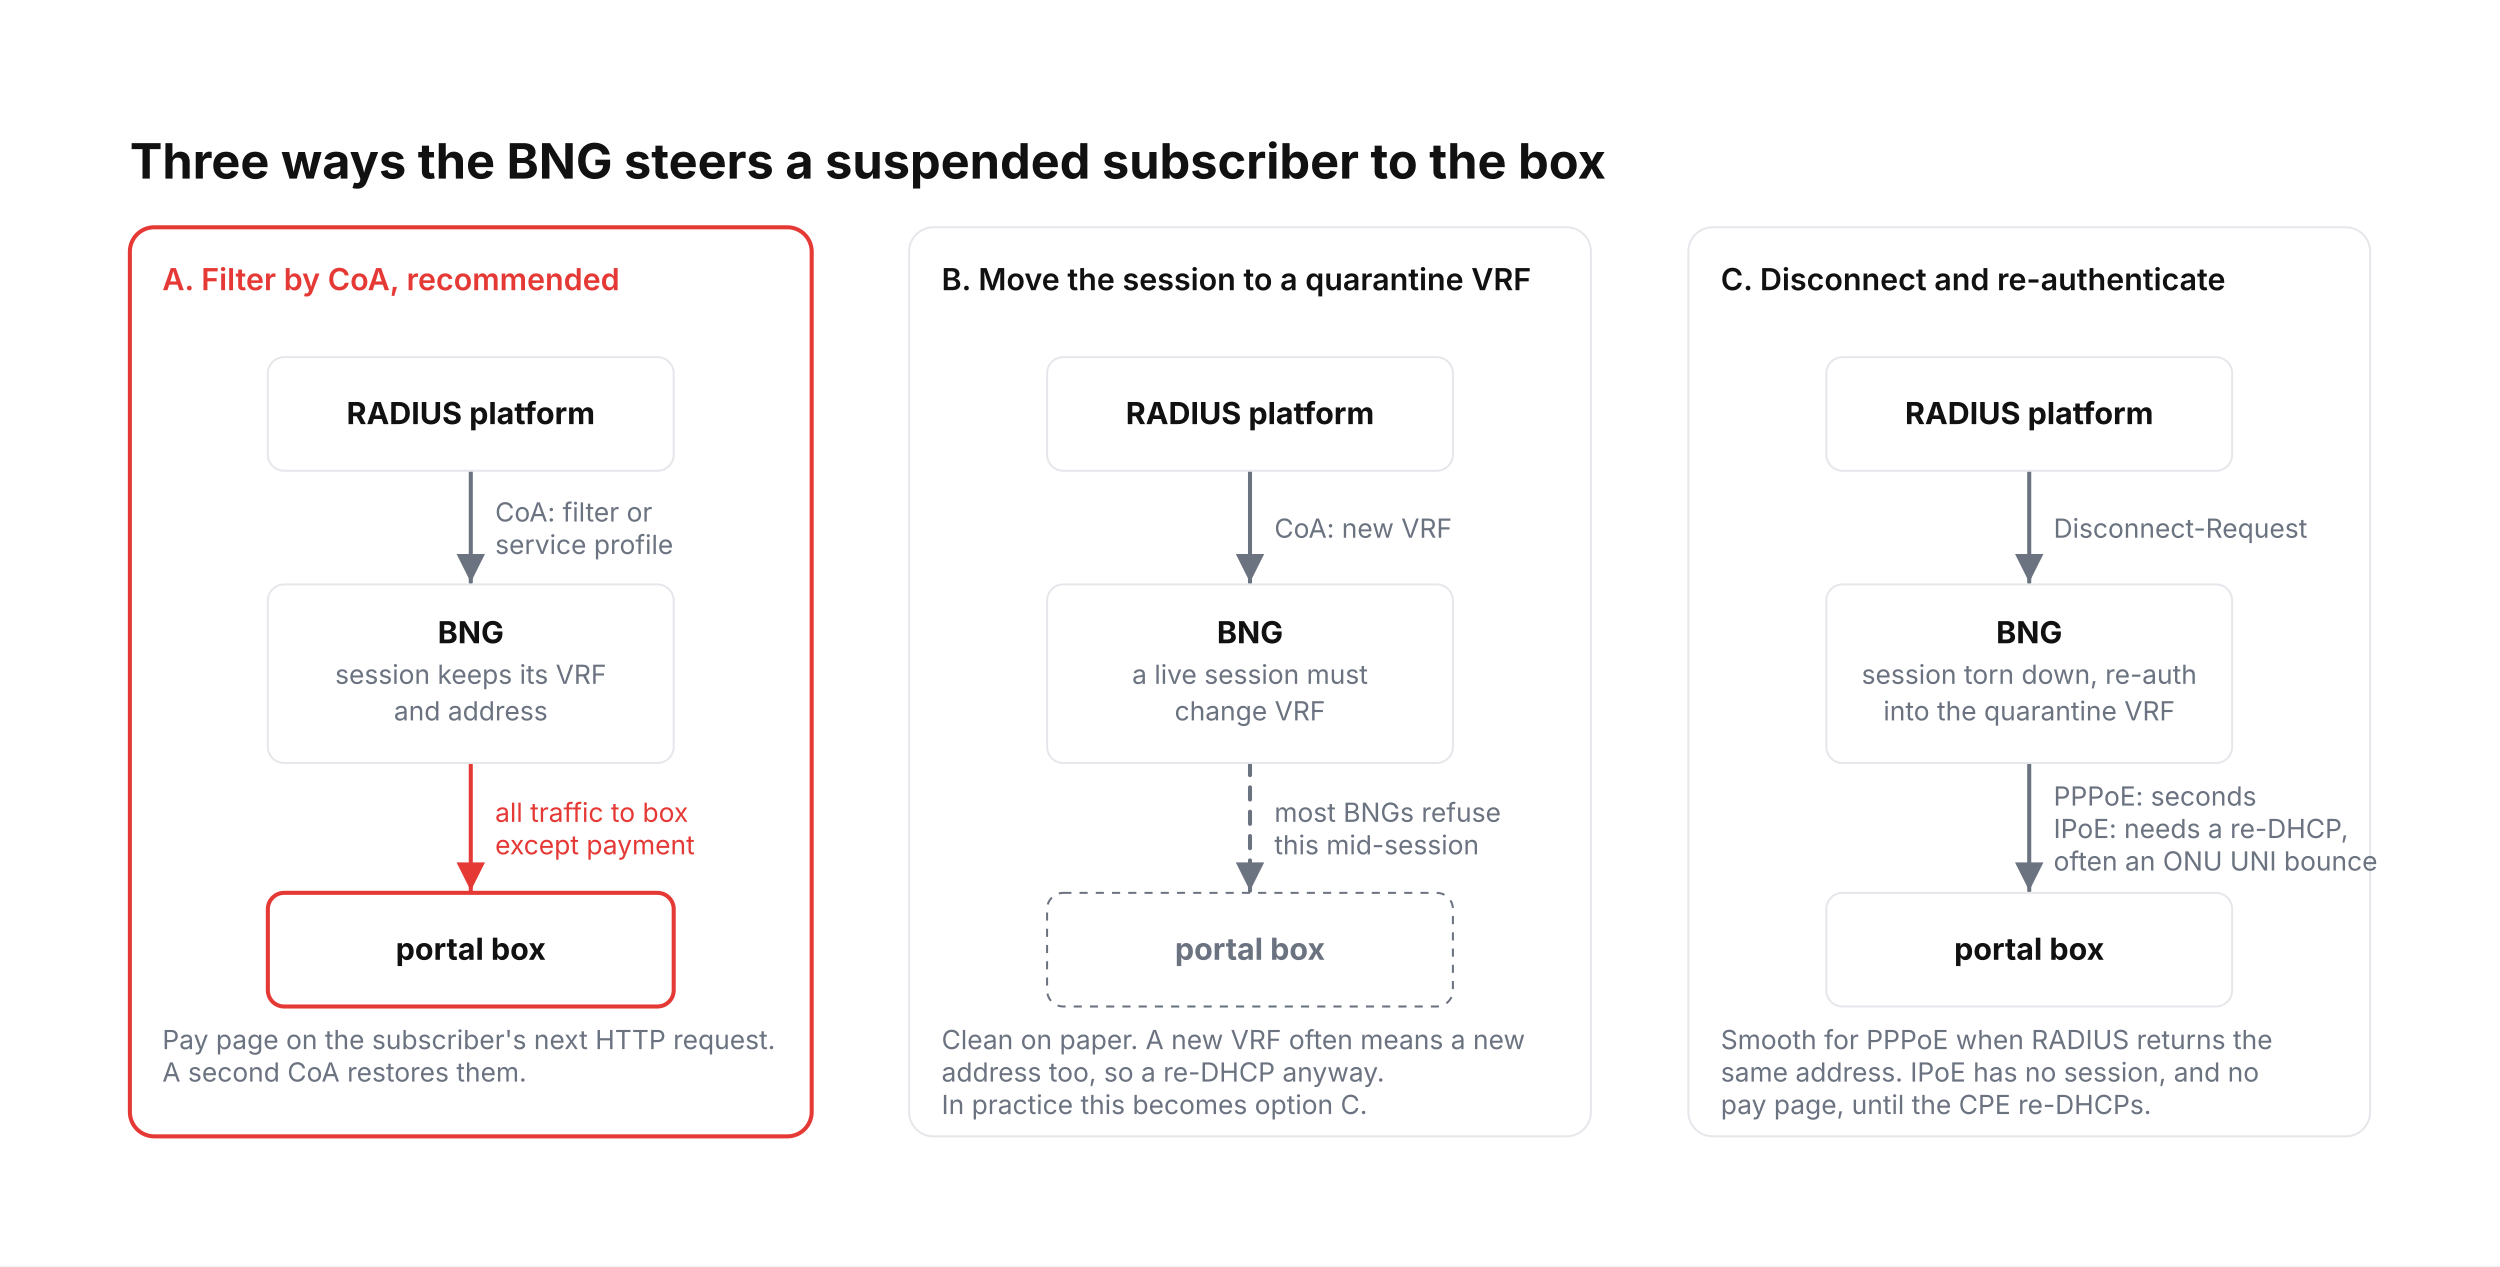
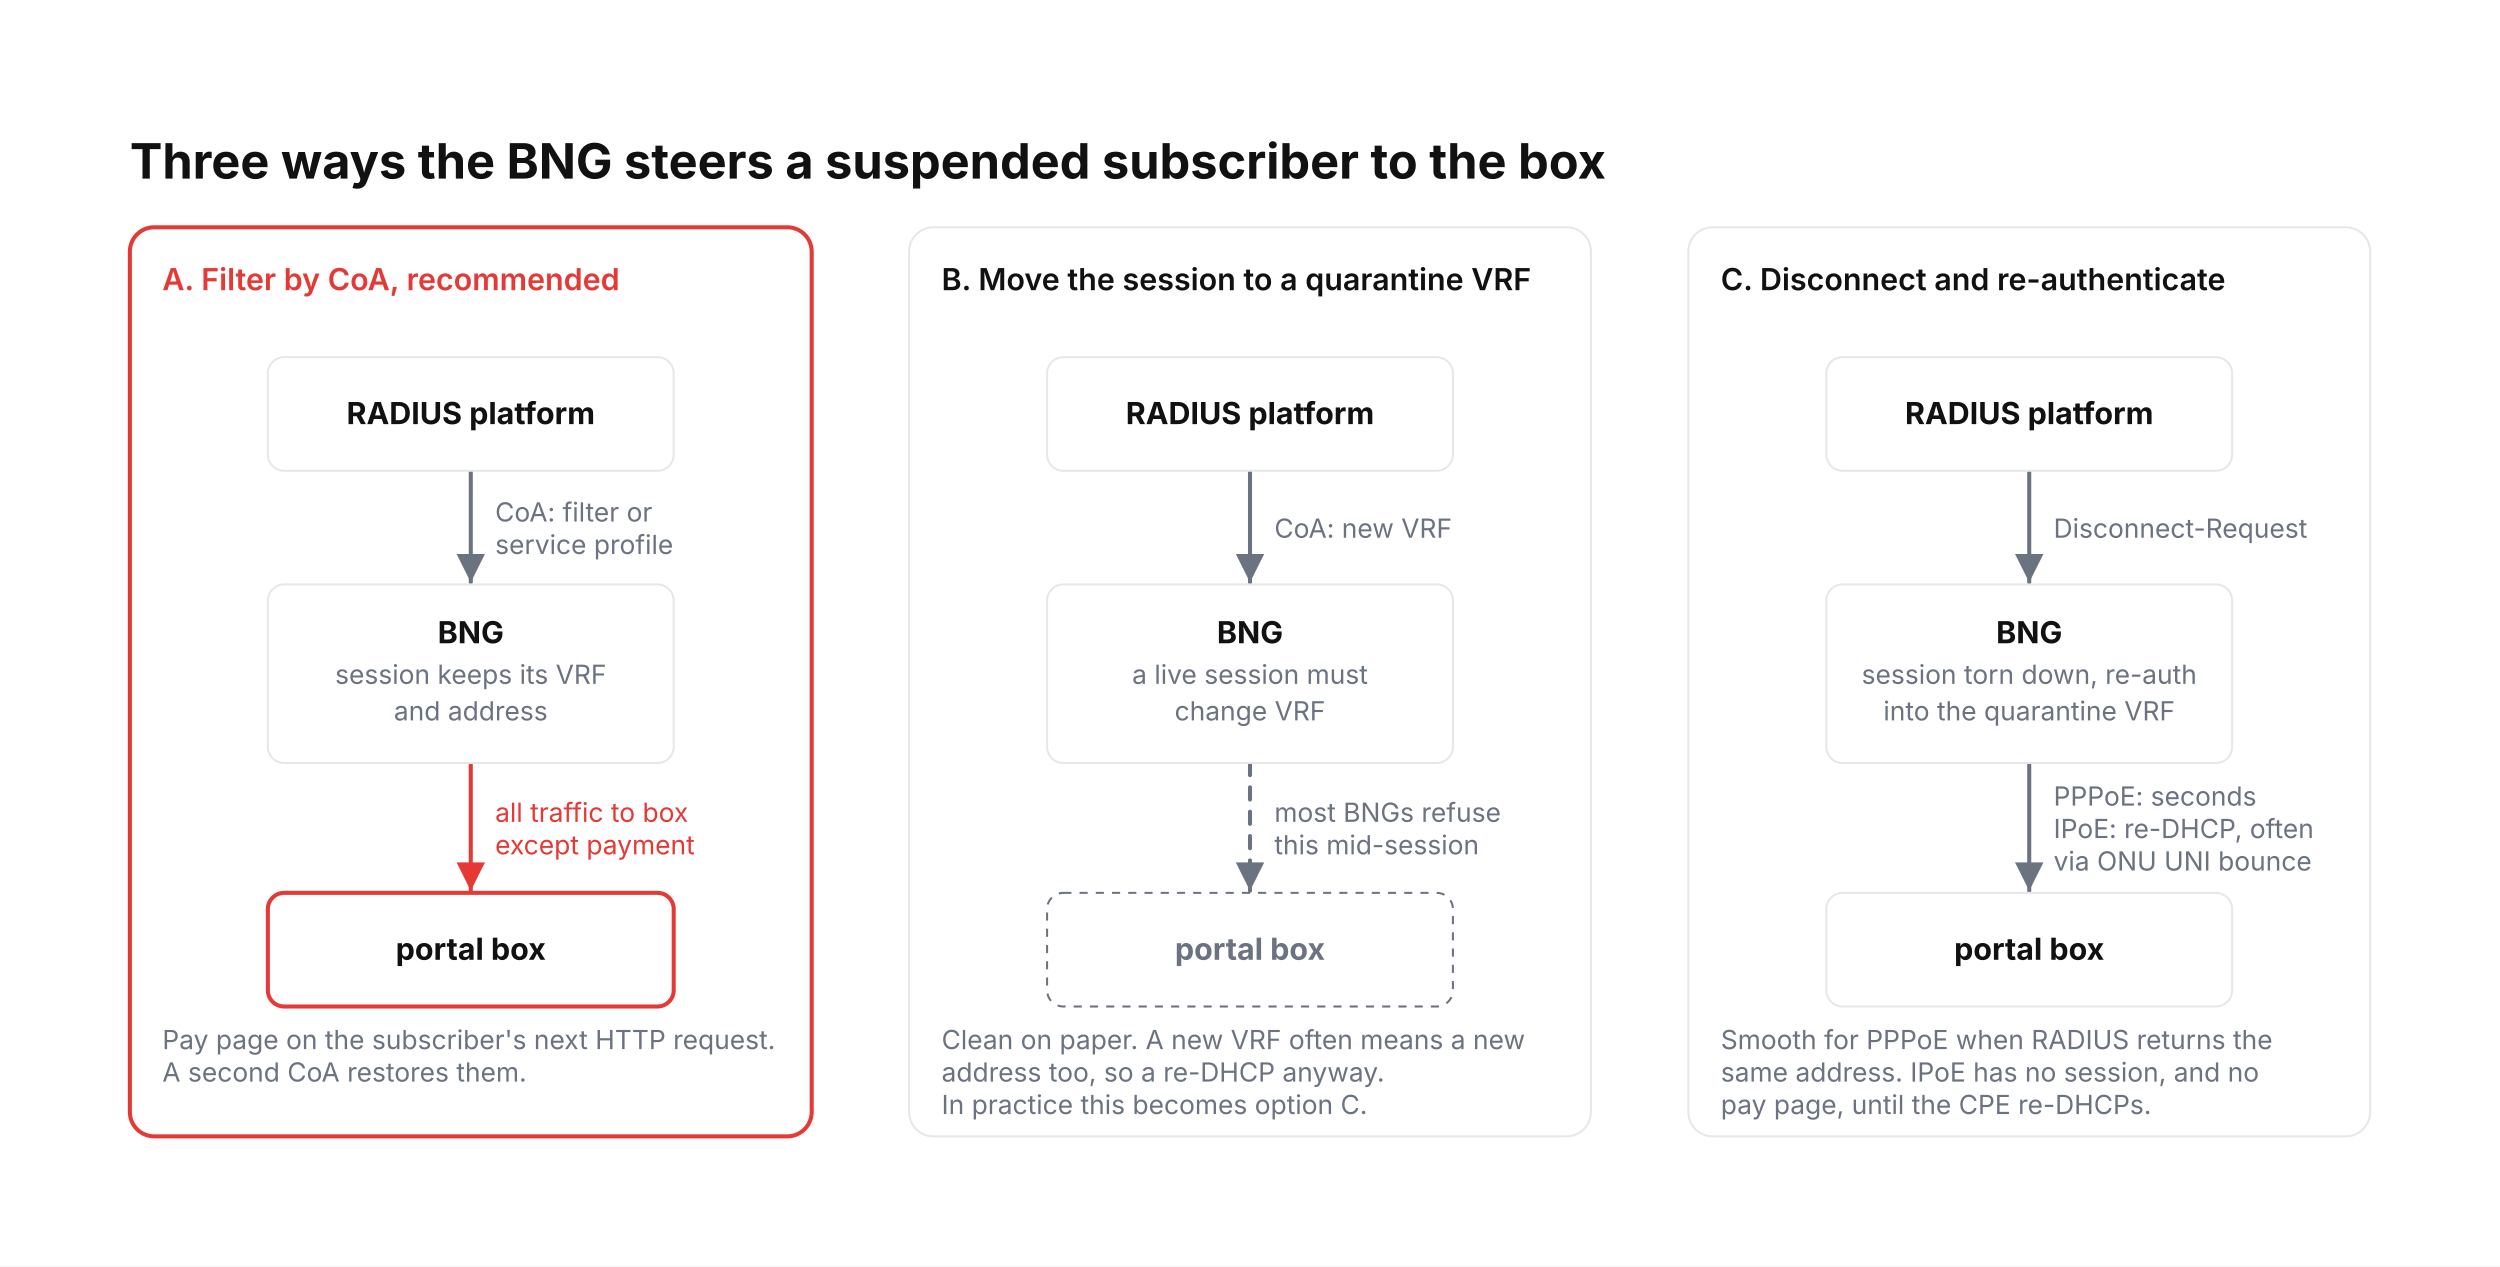
<svg xmlns="http://www.w3.org/2000/svg" viewBox="0 0 1232 624" width="1232" height="624" role="img" aria-label="Three ways the BNG steers a suspended subscriber to the portal box. A, recommended: a CoA applies a filter or service profile and the session keeps its VRF and address. B: a CoA moves the session to a quarantine VRF, which most BNGs refuse mid-session. C: a Disconnect-Request, then re-authentication into the quarantine VRF, in seconds for PPPoE, and for IPoE after a re-DHCP, usually forced by bouncing the ONU UNI port.">
  <defs>
    <marker id="head-grey" viewBox="0 0 10 10" refX="10" refY="5" markerWidth="7" markerHeight="7" orient="auto-start-reverse">
      <path d="M0 0 L10 5 L0 10 z" fill="#6B7280" />
    </marker>
    <marker id="head-red" viewBox="0 0 10 10" refX="10" refY="5" markerWidth="7" markerHeight="7" orient="auto-start-reverse">
      <path d="M0 0 L10 5 L0 10 z" fill="#E53935" />
    </marker>
  </defs>
  <rect x="0" y="0" width="1232" height="624" fill="#FFFFFF" />
  <g font-family="Inter, system-ui, -apple-system, 'Segoe UI', sans-serif">
    <text x="64" y="88" font-size="24" font-weight="700" fill="#111111">Three ways the BNG steers a suspended subscriber to the box</text>
    <rect x="64" y="112" width="336" height="448" rx="12" fill="#FFFFFF" stroke="#E53935" stroke-width="2" />
    <rect x="448" y="112" width="336" height="448" rx="12" fill="#FFFFFF" stroke="#E5E7EB" stroke-width="1" />
    <rect x="832" y="112" width="336" height="448" rx="12" fill="#FFFFFF" stroke="#E5E7EB" stroke-width="1" />
    <g font-size="15" font-weight="600">
      <text x="80" y="143" fill="#E53935">A. Filter by CoA, recommended</text>
      <text x="464" y="143" fill="#111111">B. Move the session to a quarantine VRF</text>
      <text x="848" y="143" fill="#111111">C. Disconnect and re-authenticate</text>
    </g>
    <g fill="none" stroke="#6B7280" stroke-width="2" stroke-linecap="round">
      <line x1="232" y1="232" x2="232" y2="287" marker-end="url(#head-grey)" />
      <line x1="616" y1="232" x2="616" y2="287" marker-end="url(#head-grey)" />
      <line x1="616" y1="376" x2="616" y2="439" stroke-dasharray="6 6" marker-end="url(#head-grey)" />
      <line x1="1000" y1="232" x2="1000" y2="287" marker-end="url(#head-grey)" />
      <line x1="1000" y1="376" x2="1000" y2="439" marker-end="url(#head-grey)" />
    </g>
    <line x1="232" y1="376" x2="232" y2="439" fill="none" stroke="#E53935" stroke-width="2" stroke-linecap="round" marker-end="url(#head-red)" />
    <g fill="#FFFFFF" stroke="#E5E7EB" stroke-width="1">
      <rect x="132" y="176" width="200" height="56" rx="8" />
      <rect x="132" y="288" width="200" height="88" rx="8" />
      <rect x="516" y="176" width="200" height="56" rx="8" />
      <rect x="516" y="288" width="200" height="88" rx="8" />
      <rect x="900" y="176" width="200" height="56" rx="8" />
      <rect x="900" y="288" width="200" height="88" rx="8" />
      <rect x="900" y="440" width="200" height="56" rx="8" />
    </g>
    <rect x="132" y="440" width="200" height="56" rx="8" fill="#FFFFFF" stroke="#E53935" stroke-width="2" />
    <rect x="516" y="440" width="200" height="56" rx="8" fill="#FFFFFF" stroke="#6B7280" stroke-width="1" stroke-dasharray="4 4" />
    <g font-size="15" text-anchor="middle" fill="#111111">
      <text x="232" y="209" font-weight="700">RADIUS platform</text>
      <text x="616" y="209" font-weight="700">RADIUS platform</text>
      <text x="1000" y="209" font-weight="700">RADIUS platform</text>
      <text x="232" y="317" font-weight="700">BNG</text>
      <text x="232" y="337" font-size="13" fill="#6B7280">session keeps its VRF</text>
      <text x="232" y="355" font-size="13" fill="#6B7280">and address</text>
      <text x="616" y="317" font-weight="700">BNG</text>
      <text x="616" y="337" font-size="13" fill="#6B7280">a live session must</text>
      <text x="616" y="355" font-size="13" fill="#6B7280">change VRF</text>
      <text x="1000" y="317" font-weight="700">BNG</text>
      <text x="1000" y="337" font-size="13" fill="#6B7280">session torn down, re-auth</text>
      <text x="1000" y="355" font-size="13" fill="#6B7280">into the quarantine VRF</text>
      <text x="232" y="473" font-weight="700">portal box</text>
      <text x="616" y="473" font-weight="700" fill="#6B7280">portal box</text>
      <text x="1000" y="473" font-weight="700">portal box</text>
    </g>
    <g font-size="13" fill="#6B7280">
      <text x="244" y="257">CoA: filter or</text>
      <text x="244" y="273">service profile</text>
      <text x="244" y="405" fill="#E53935">all traffic to box</text>
      <text x="244" y="421" fill="#E53935">except payment</text>
      <text x="628" y="265">CoA: new VRF</text>
      <text x="628" y="405">most BNGs refuse</text>
      <text x="628" y="421">this mid-session</text>
      <text x="1012" y="265">Disconnect-Request</text>
      <text x="1012" y="397">PPPoE: seconds</text>
-       <text x="1012" y="413">IPoE: needs a re-DHCP,</text>
-       <text x="1012" y="429">often an ONU UNI bounce</text>
+       <text x="1012" y="413">IPoE: re-DHCP, often</text>
+       <text x="1012" y="429">via ONU UNI bounce</text>
      <text x="80" y="517">Pay page on the subscriber's next HTTP request.</text>
      <text x="80" y="533">A second CoA restores them.</text>
      <text x="464" y="517">Clean on paper. A new VRF often means a new</text>
      <text x="464" y="533">address too, so a re-DHCP anyway.</text>
      <text x="464" y="549">In practice this becomes option C.</text>
      <text x="848" y="517">Smooth for PPPoE when RADIUS returns the</text>
      <text x="848" y="533">same address. IPoE has no session, and no</text>
      <text x="848" y="549">pay page, until the CPE re-DHCPs.</text>
    </g>
  </g>
</svg>
